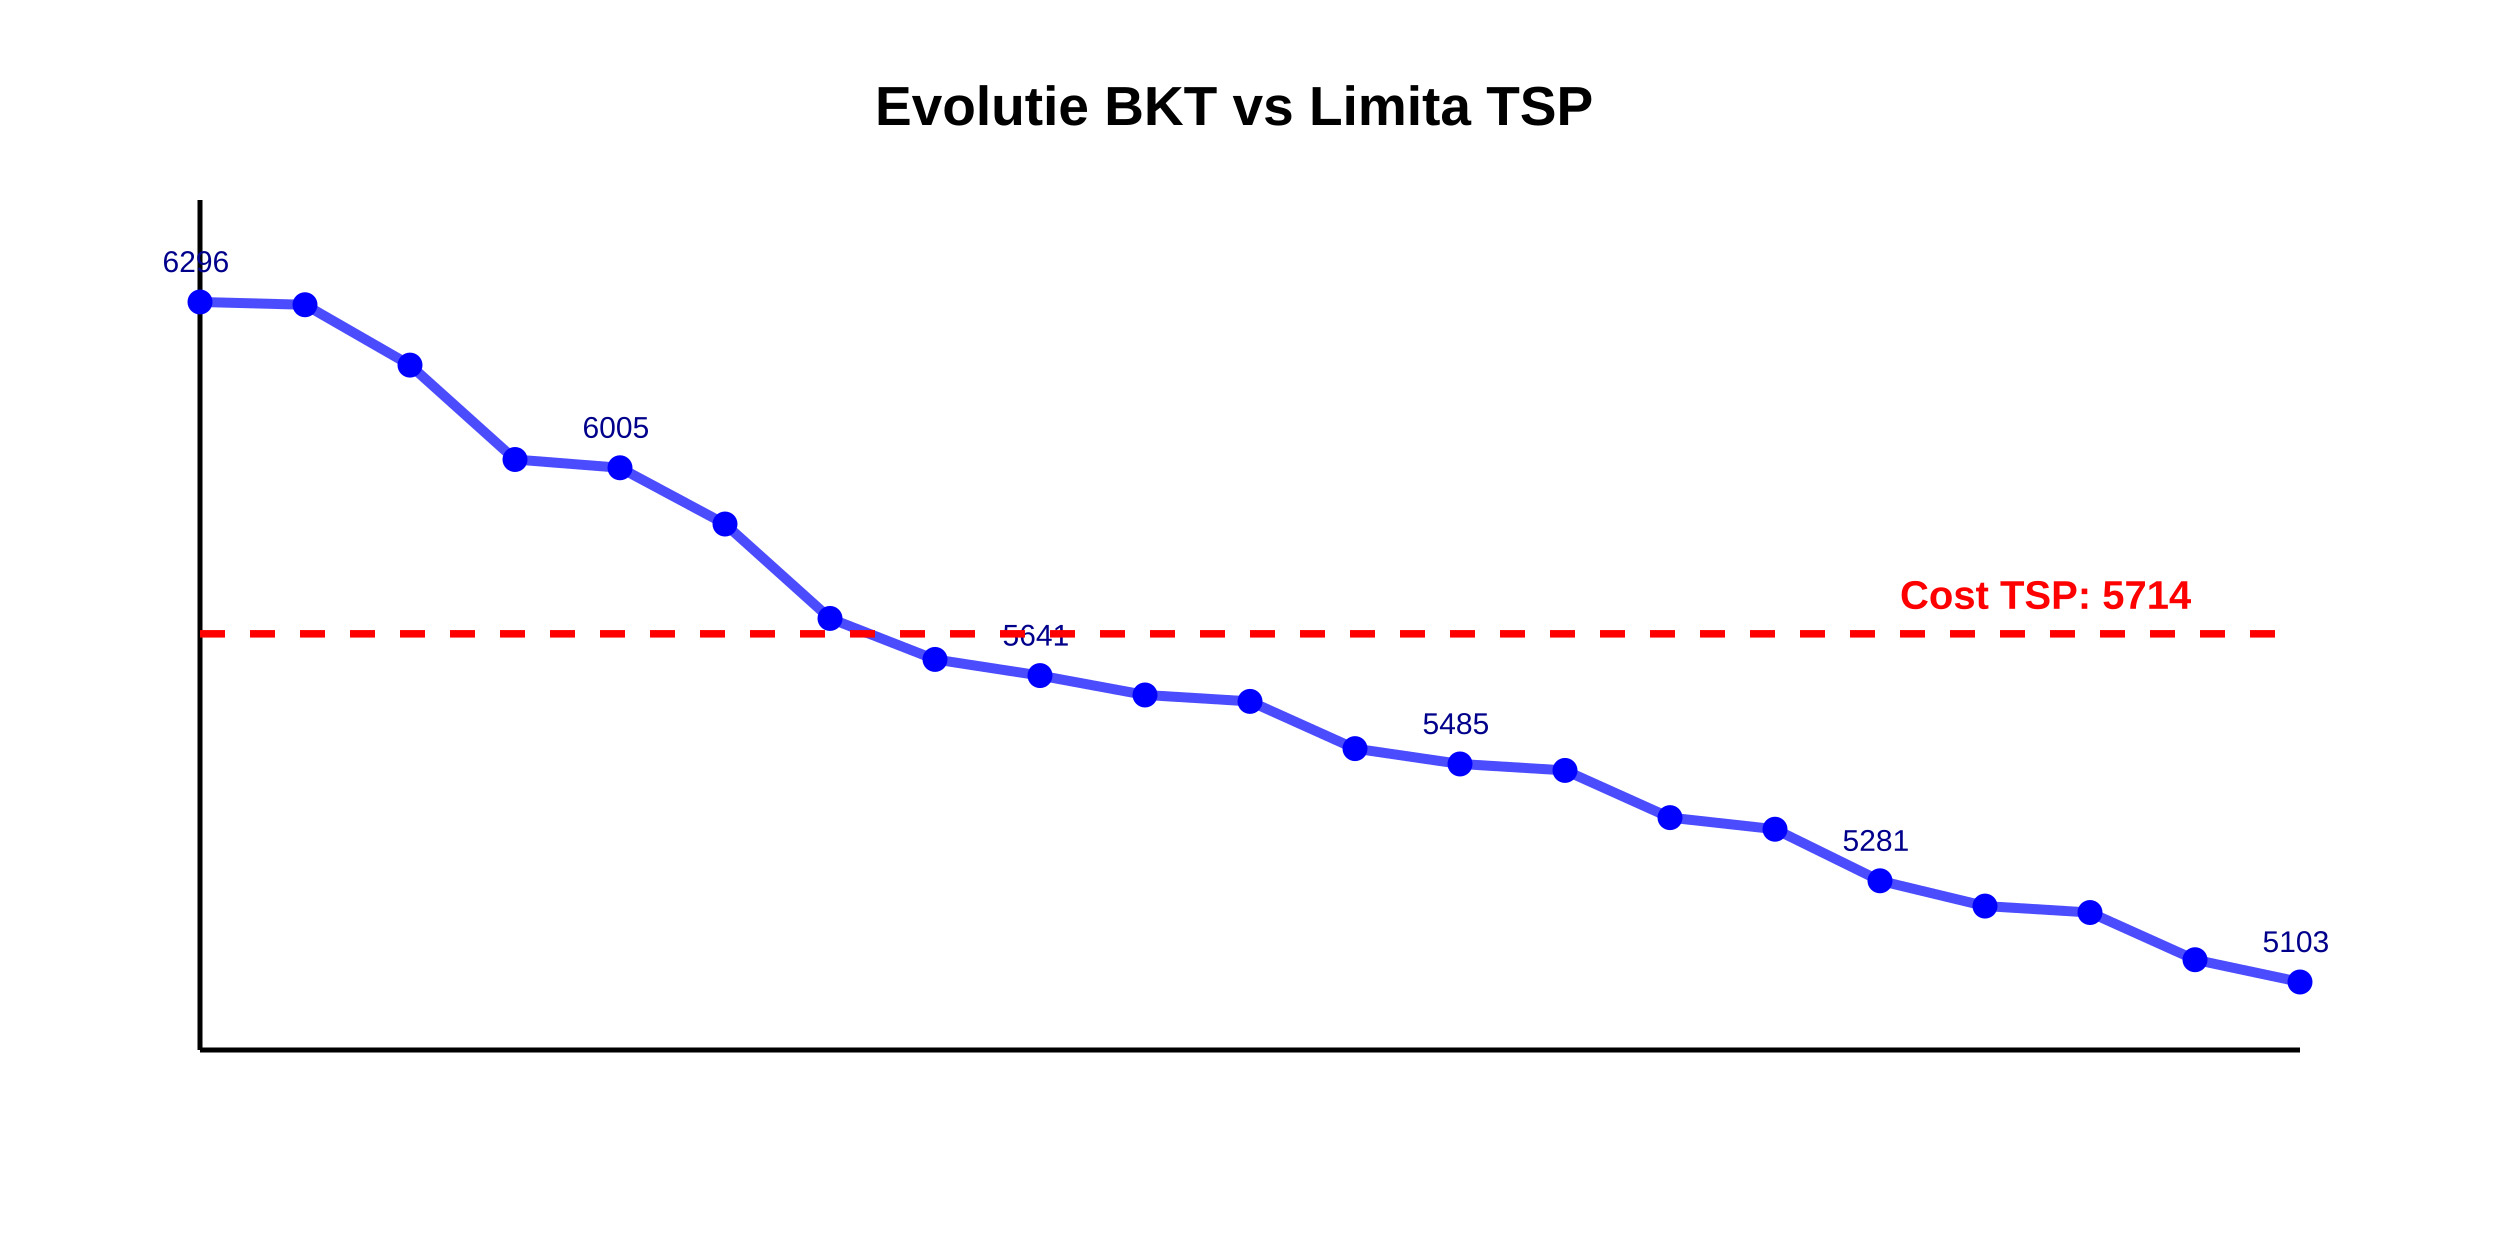
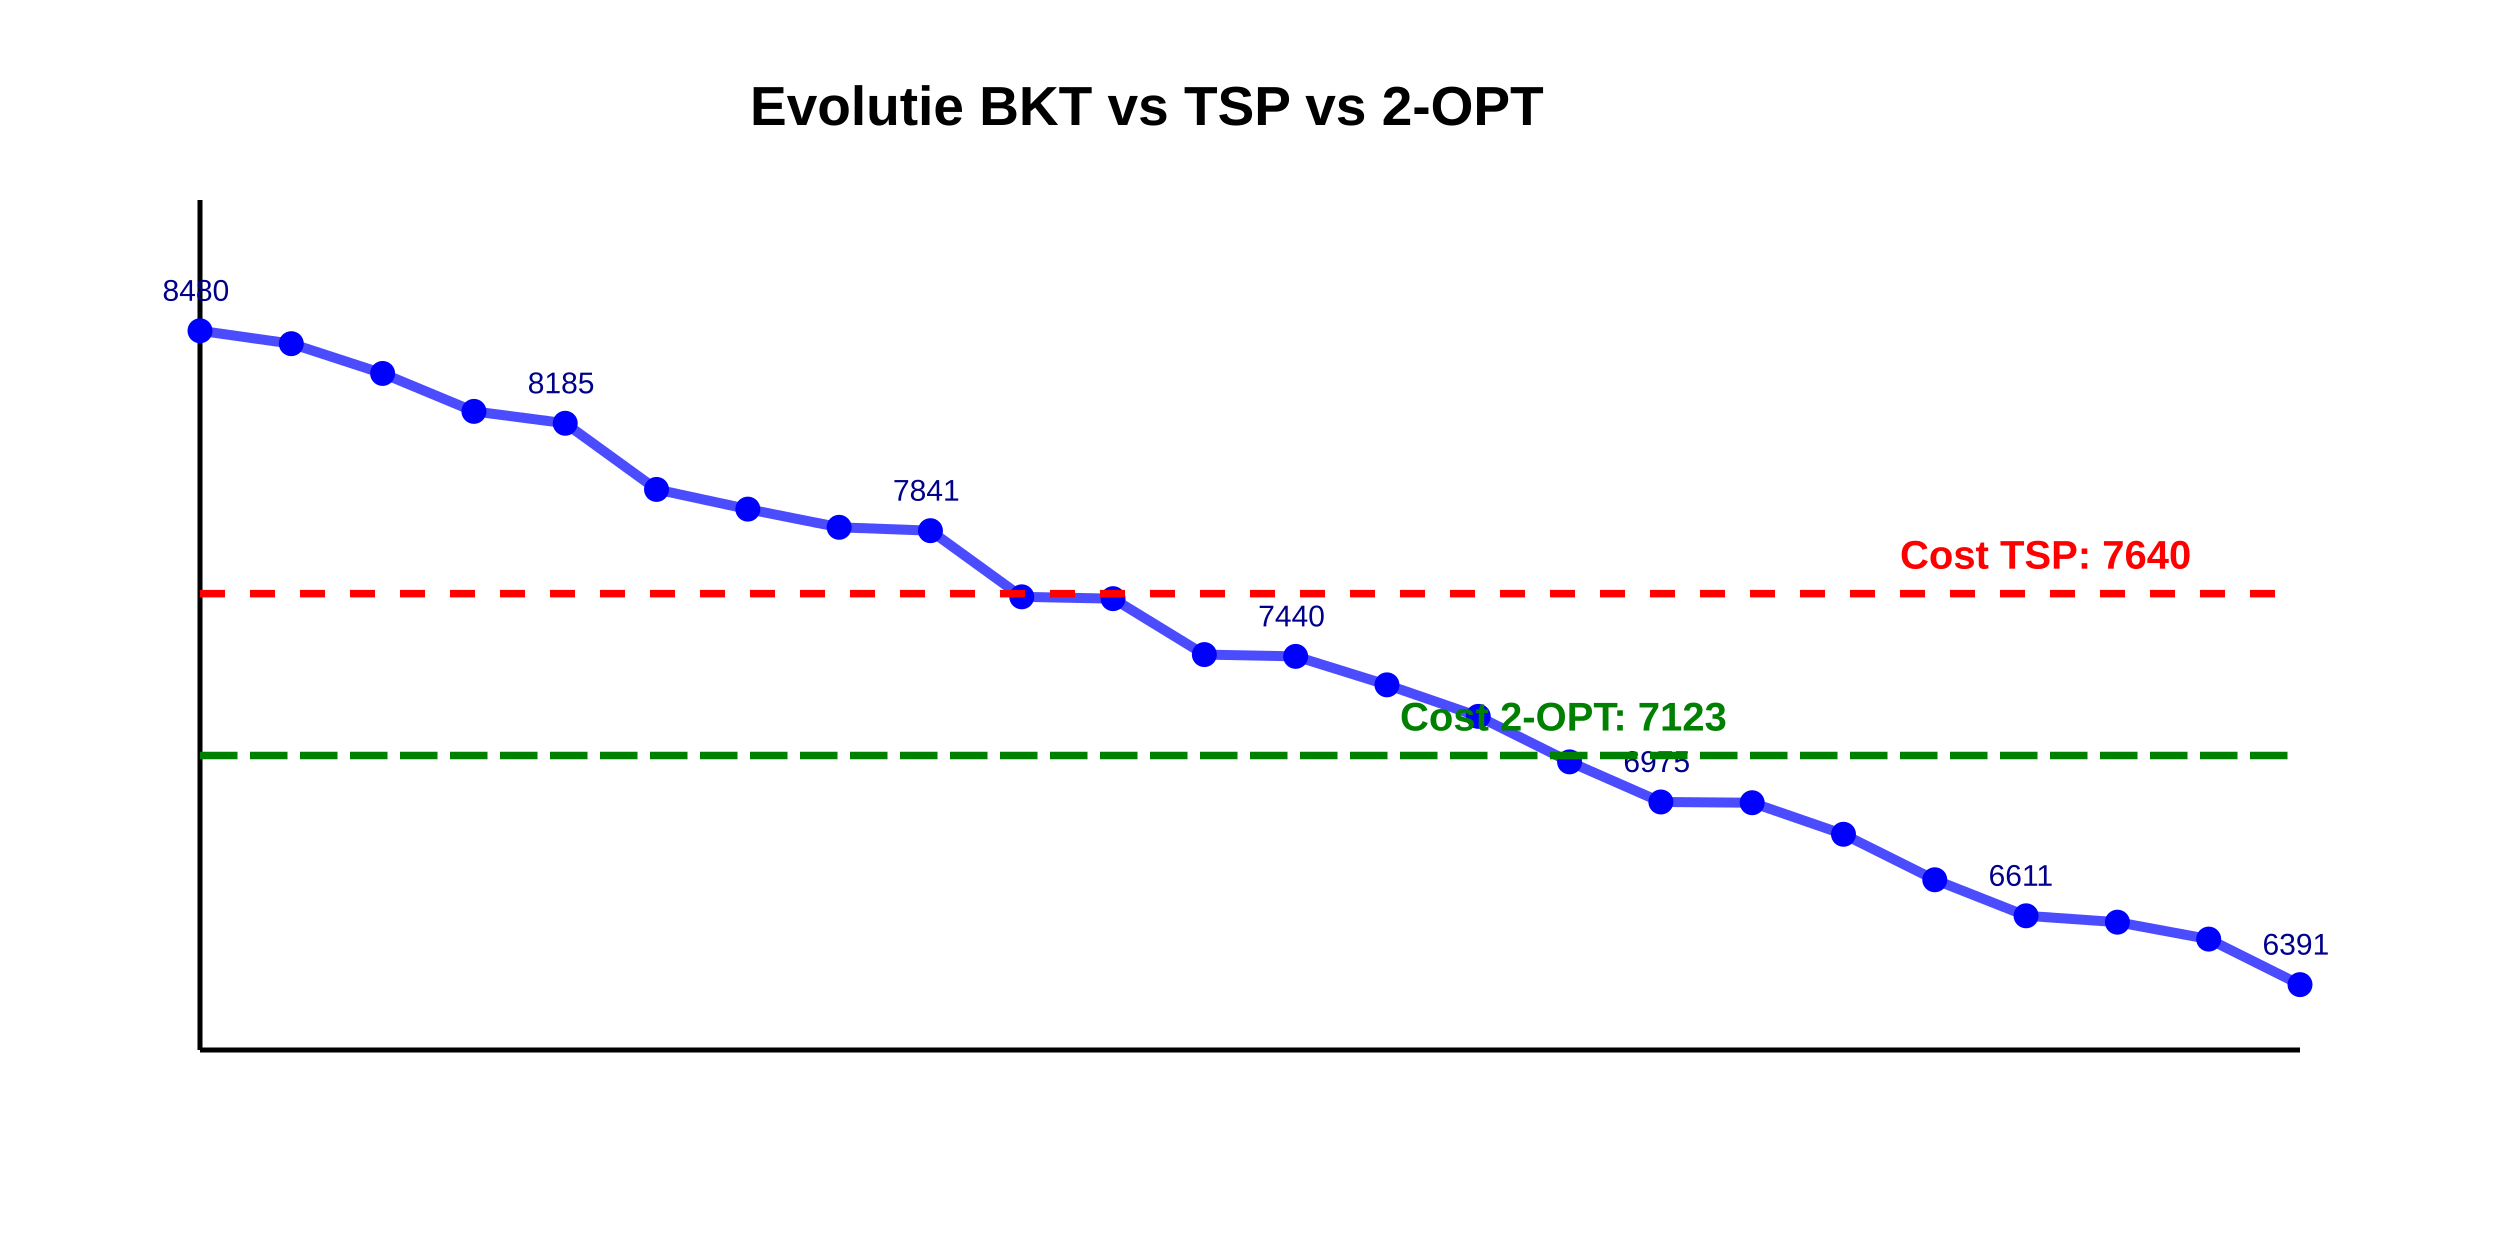
<svg xmlns="http://www.w3.org/2000/svg" viewBox="0 0 1000 500" style="background-color: #ffffff; font-family: Arial;">
  <line x1="80" y1="80" x2="80" y2="420" stroke="black" stroke-width="2" />
  <line x1="80" y1="420" x2="920" y2="420" stroke="black" stroke-width="2" />
-   <polyline points="80.00,120.80 122.00,121.90 164.00,146.04 206.00,183.80 248.00,187.11 290.00,209.61 332.00,247.37 374.00,263.77 416.00,270.23 458.00,277.99 500.00,280.56 542.00,299.45 584.00,305.59 626.00,308.17 668.00,327.05 710.00,331.69 752.00,352.32 794.00,362.43 836.00,365.01 878.00,383.89 920.00,392.80 " fill="none" stroke="blue" stroke-width="4" opacity="0.7" />
-   <circle cx="80.00" cy="120.80" r="5" fill="blue" />
-   <text x="80.00" y="120.80" dx="-15" dy="-12" font-size="12" fill="darkblue">6296</text>
-   <circle cx="122.00" cy="121.90" r="5" fill="blue" />
-   <circle cx="164.00" cy="146.04" r="5" fill="blue" />
-   <circle cx="206.00" cy="183.80" r="5" fill="blue" />
-   <circle cx="248.00" cy="187.11" r="5" fill="blue" />
-   <text x="248.00" y="187.11" dx="-15" dy="-12" font-size="12" fill="darkblue">6005</text>
-   <circle cx="290.00" cy="209.61" r="5" fill="blue" />
-   <circle cx="332.00" cy="247.37" r="5" fill="blue" />
-   <circle cx="374.00" cy="263.77" r="5" fill="blue" />
-   <circle cx="416.00" cy="270.23" r="5" fill="blue" />
-   <text x="416.00" y="270.23" dx="-15" dy="-12" font-size="12" fill="darkblue">5641</text>
-   <circle cx="458.00" cy="277.99" r="5" fill="blue" />
-   <circle cx="500.00" cy="280.56" r="5" fill="blue" />
-   <circle cx="542.00" cy="299.45" r="5" fill="blue" />
-   <circle cx="584.00" cy="305.59" r="5" fill="blue" />
-   <text x="584.00" y="305.59" dx="-15" dy="-12" font-size="12" fill="darkblue">5485</text>
-   <circle cx="626.00" cy="308.17" r="5" fill="blue" />
-   <circle cx="668.00" cy="327.05" r="5" fill="blue" />
-   <circle cx="710.00" cy="331.69" r="5" fill="blue" />
-   <circle cx="752.00" cy="352.32" r="5" fill="blue" />
-   <text x="752.00" y="352.32" dx="-15" dy="-12" font-size="12" fill="darkblue">5281</text>
-   <circle cx="794.00" cy="362.43" r="5" fill="blue" />
-   <circle cx="836.00" cy="365.01" r="5" fill="blue" />
-   <circle cx="878.00" cy="383.89" r="5" fill="blue" />
-   <circle cx="920.00" cy="392.80" r="5" fill="blue" />
-   <text x="920.00" y="392.80" dx="-15" dy="-12" font-size="12" fill="darkblue">5103</text>
-   <line x1="80" y1="253.53" x2="920" y2="253.53" stroke="red" stroke-width="3" stroke-dasharray="10,10" />
-   <text x="750" y="253.53" dx="10" dy="-10" font-size="16" fill="red" font-weight="bold">Cost TSP: 5714</text>
-   <text x="350" y="50" font-size="22" font-weight="bold" fill="black">Evolutie BKT vs Limita TSP</text>
+   <polyline points="80.00,132.31 116.52,137.47 153.04,149.38 189.57,164.55 226.09,169.31 262.61,195.77 299.13,203.65 335.65,210.92 372.17,212.27 408.70,238.73 445.22,239.46 481.74,261.83 518.26,262.55 554.78,273.94 591.30,286.55 627.83,304.75 664.35,320.79 700.87,321.09 737.39,333.71 773.91,351.91 810.43,366.32 846.96,368.87 883.48,375.64 920.00,393.85 " fill="none" stroke="blue" stroke-width="4" opacity="0.7" />
+   <circle cx="80.00" cy="132.31" r="5" fill="blue" />
+   <text x="80.00" y="132.31" dx="-15" dy="-12" font-size="12" fill="darkblue">8480</text>
+   <circle cx="116.52" cy="137.47" r="5" fill="blue" />
+   <circle cx="153.04" cy="149.38" r="5" fill="blue" />
+   <circle cx="189.57" cy="164.55" r="5" fill="blue" />
+   <circle cx="226.09" cy="169.31" r="5" fill="blue" />
+   <text x="226.09" y="169.31" dx="-15" dy="-12" font-size="12" fill="darkblue">8185</text>
+   <circle cx="262.61" cy="195.77" r="5" fill="blue" />
+   <circle cx="299.13" cy="203.65" r="5" fill="blue" />
+   <circle cx="335.65" cy="210.92" r="5" fill="blue" />
+   <circle cx="372.17" cy="212.27" r="5" fill="blue" />
+   <text x="372.17" y="212.27" dx="-15" dy="-12" font-size="12" fill="darkblue">7841</text>
+   <circle cx="408.70" cy="238.73" r="5" fill="blue" />
+   <circle cx="445.22" cy="239.46" r="5" fill="blue" />
+   <circle cx="481.74" cy="261.83" r="5" fill="blue" />
+   <circle cx="518.26" cy="262.55" r="5" fill="blue" />
+   <text x="518.26" y="262.55" dx="-15" dy="-12" font-size="12" fill="darkblue">7440</text>
+   <circle cx="554.78" cy="273.94" r="5" fill="blue" />
+   <circle cx="591.30" cy="286.55" r="5" fill="blue" />
+   <circle cx="627.83" cy="304.75" r="5" fill="blue" />
+   <circle cx="664.35" cy="320.79" r="5" fill="blue" />
+   <text x="664.35" y="320.79" dx="-15" dy="-12" font-size="12" fill="darkblue">6975</text>
+   <circle cx="700.87" cy="321.09" r="5" fill="blue" />
+   <circle cx="737.39" cy="333.71" r="5" fill="blue" />
+   <circle cx="773.91" cy="351.91" r="5" fill="blue" />
+   <circle cx="810.43" cy="366.32" r="5" fill="blue" />
+   <text x="810.43" y="366.32" dx="-15" dy="-12" font-size="12" fill="darkblue">6611</text>
+   <circle cx="846.96" cy="368.87" r="5" fill="blue" />
+   <circle cx="883.48" cy="375.64" r="5" fill="blue" />
+   <circle cx="920.00" cy="393.85" r="5" fill="blue" />
+   <text x="920.00" y="393.85" dx="-15" dy="-12" font-size="12" fill="darkblue">6391</text>
+   <line x1="80" y1="237.46" x2="920" y2="237.46" stroke="red" stroke-width="3" stroke-dasharray="10,10" />
+   <text x="750" y="237.46" dx="10" dy="-10" font-size="16" fill="red" font-weight="bold">Cost TSP: 7640</text>
+   <line x1="80" y1="302.20" x2="920" y2="302.20" stroke="green" stroke-width="3" stroke-dasharray="15,5" />
+   <text x="550" y="302.20" dx="10" dy="-10" font-size="16" fill="green" font-weight="bold">Cost 2-OPT: 7123</text>
+   <text x="300" y="50" font-size="22" font-weight="bold" fill="black">Evolutie BKT vs TSP vs 2-OPT</text>
</svg>
